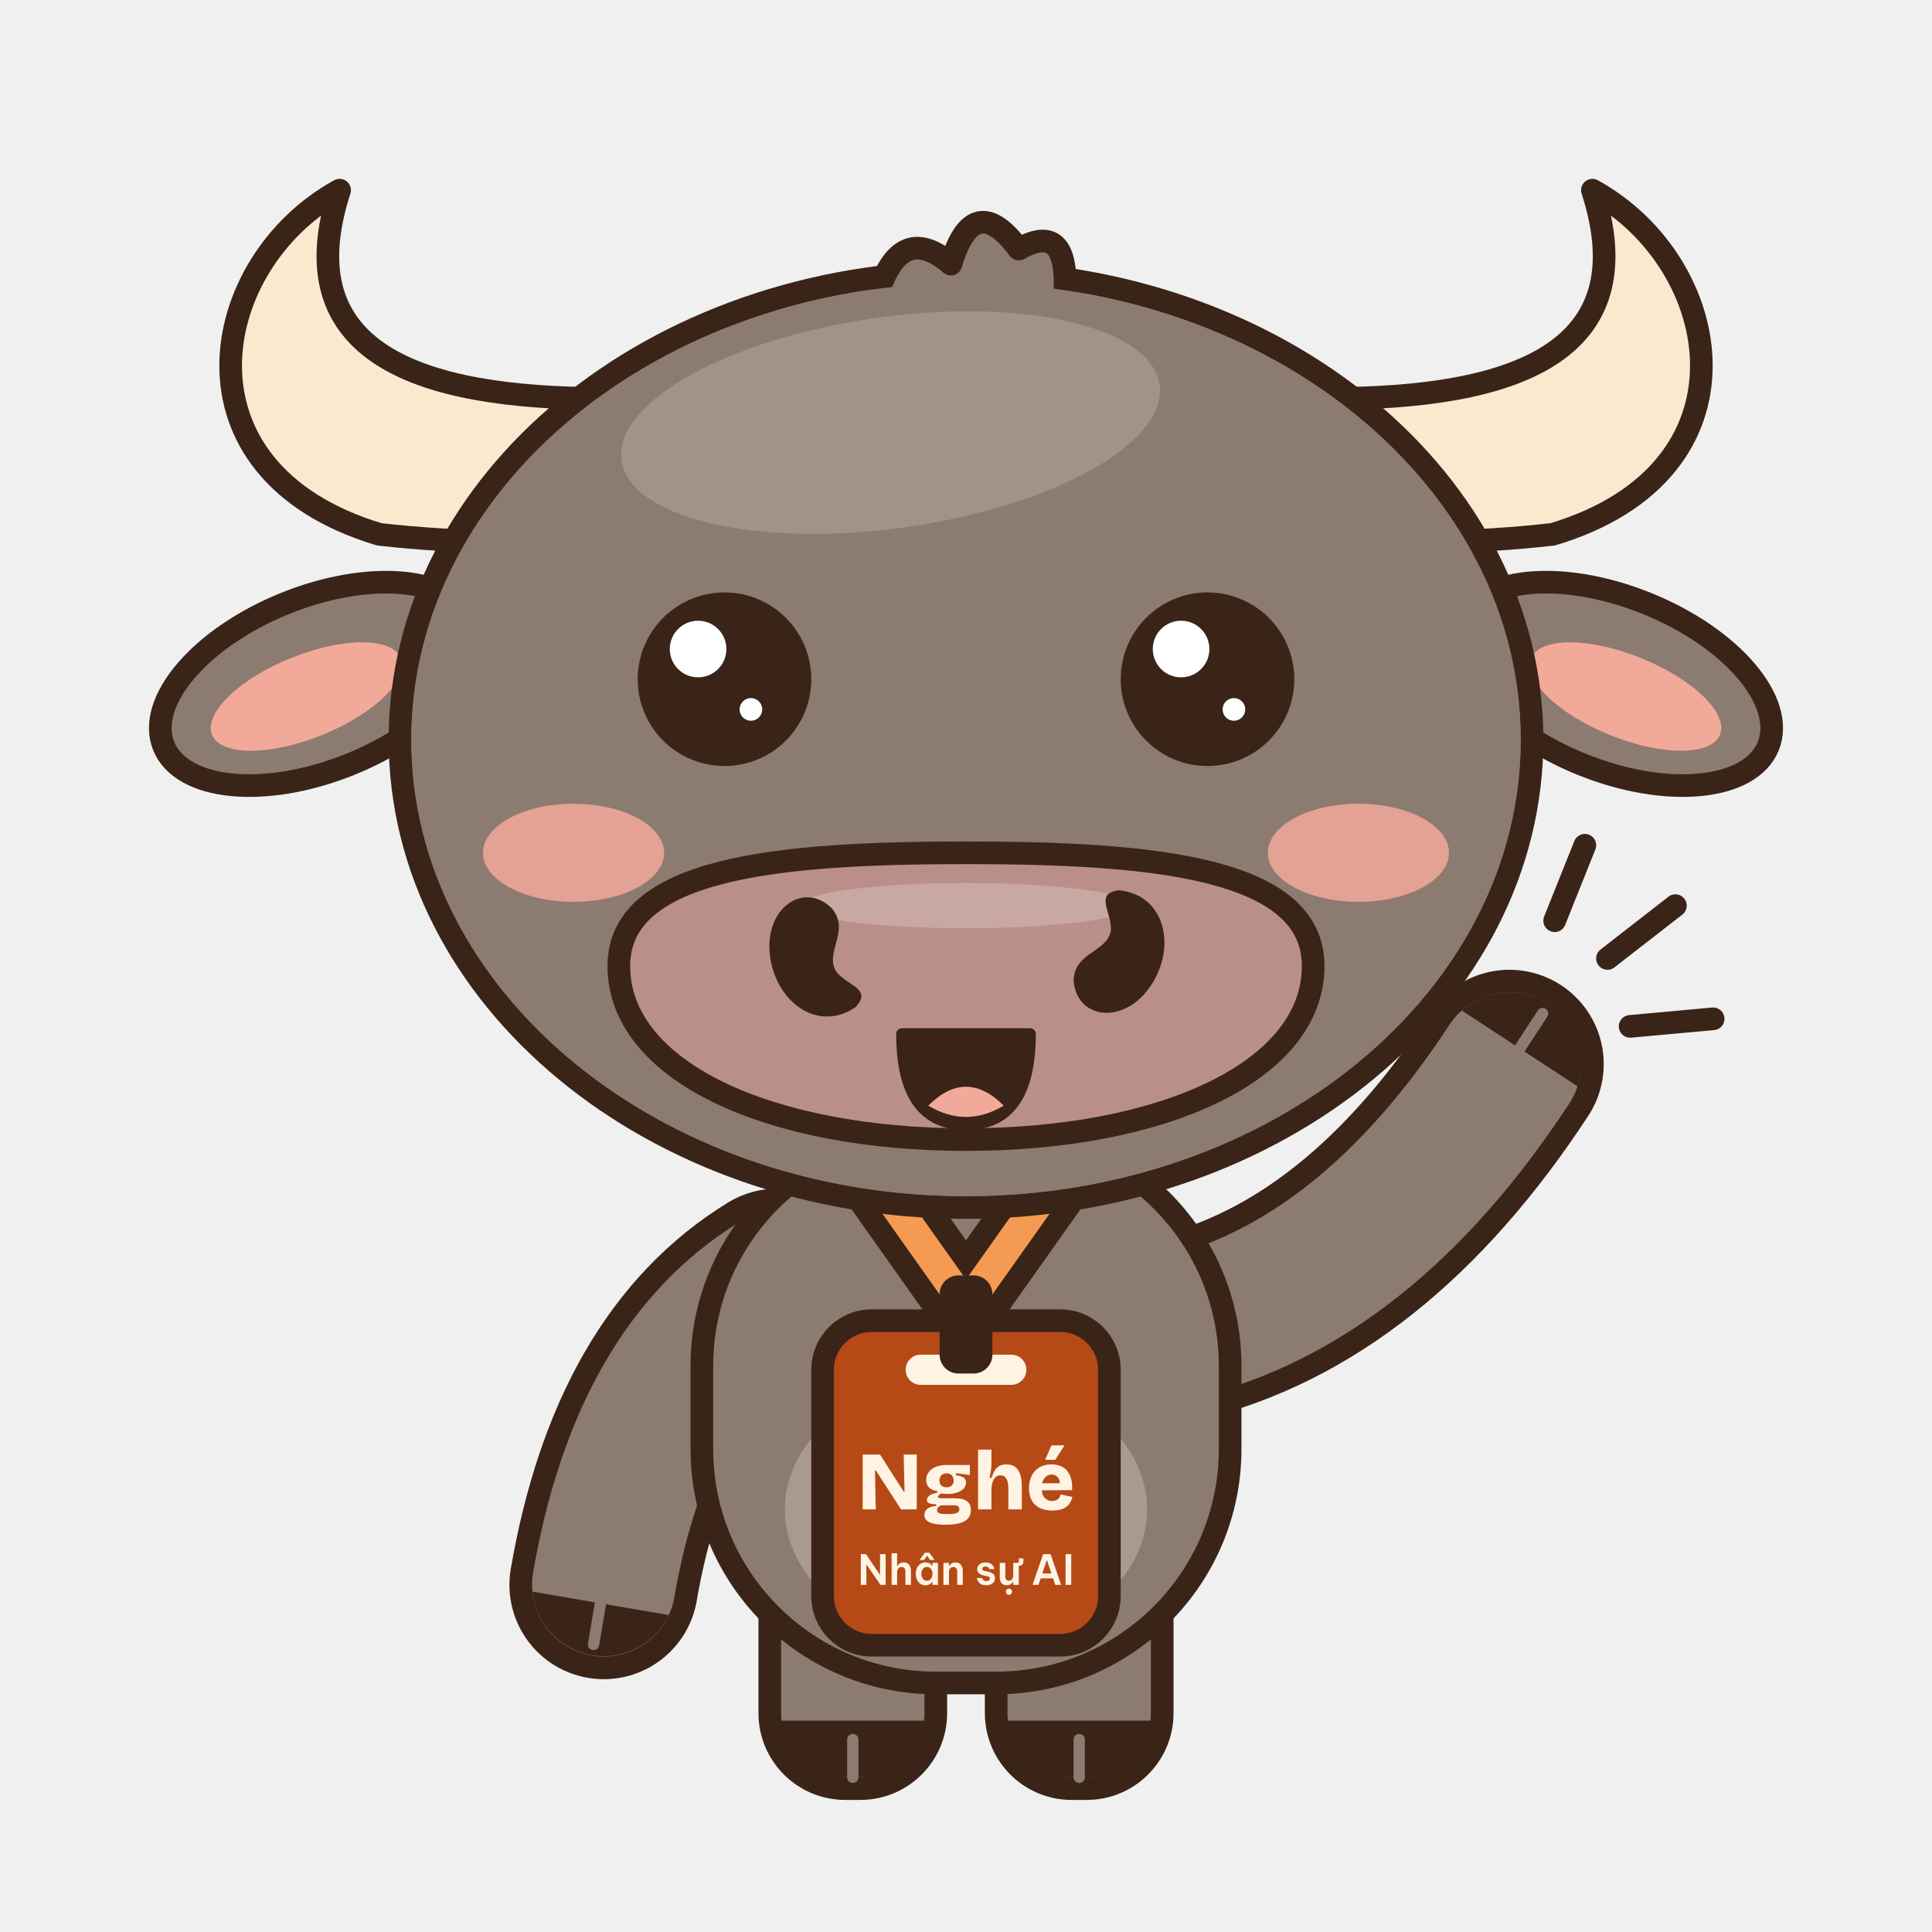
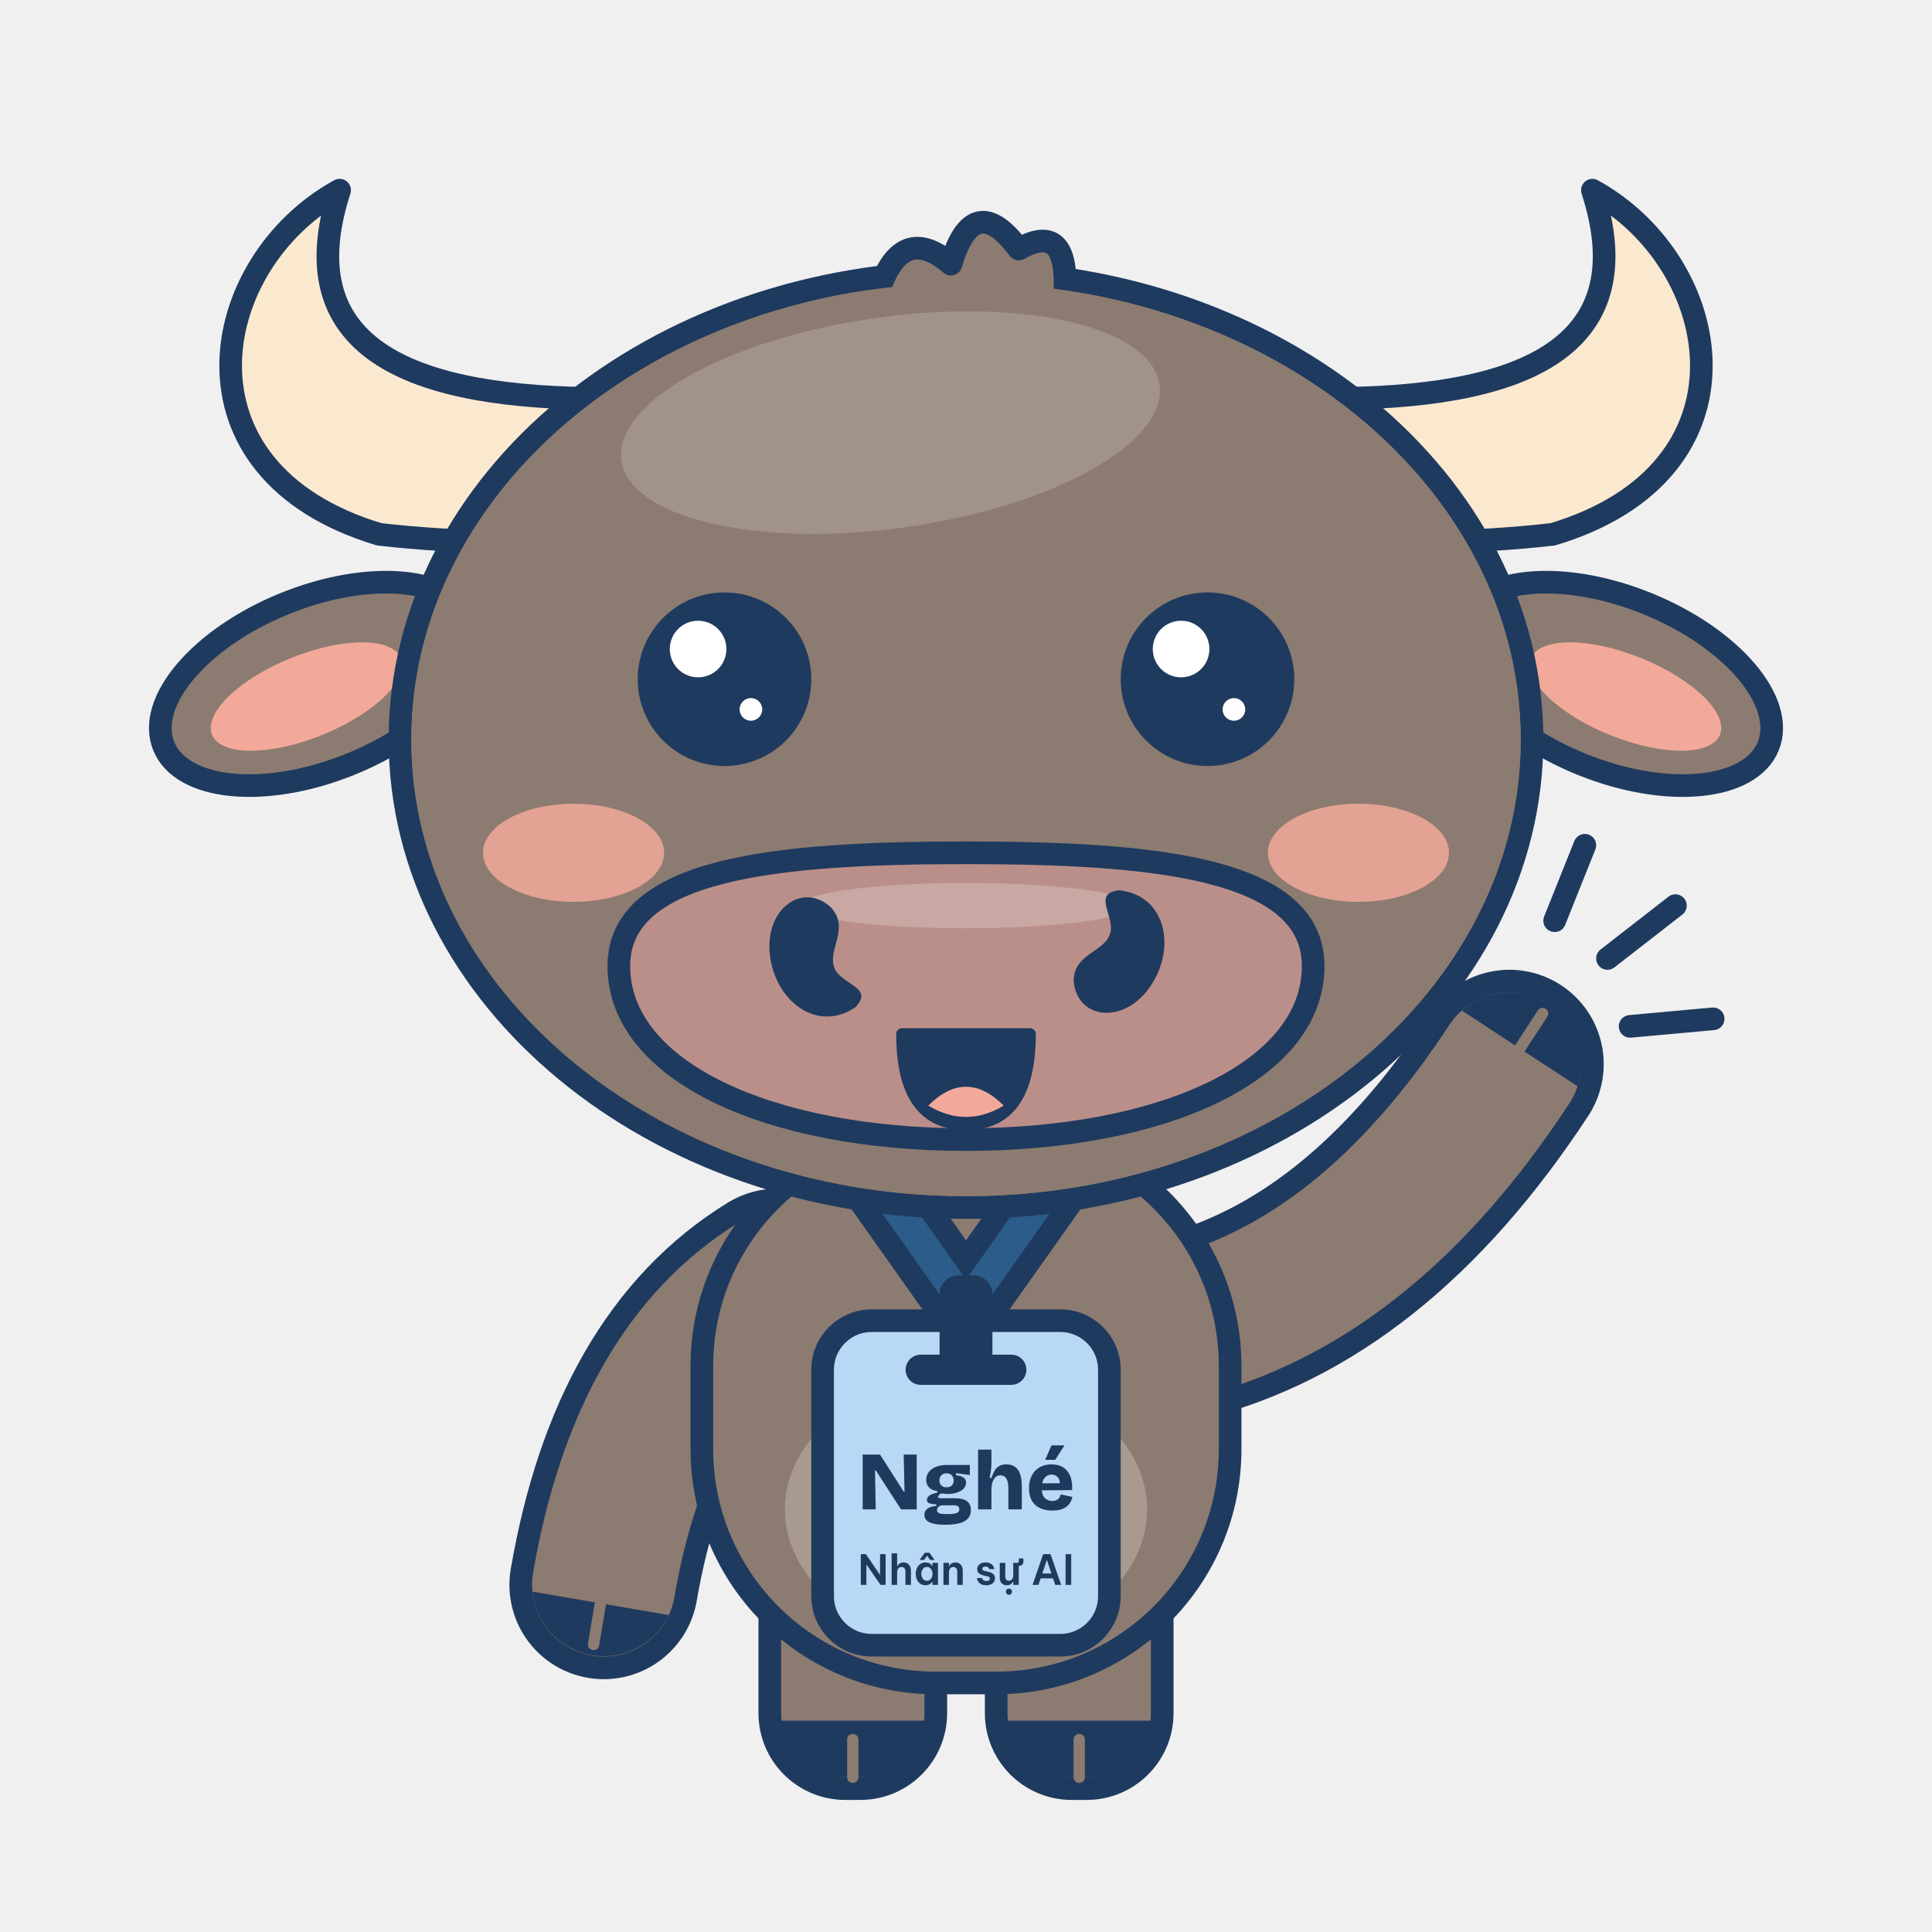
<svg xmlns="http://www.w3.org/2000/svg" viewBox="0 0 512 512" width="512" height="512">
  <g class="horns">
-     <path d="M 160 105.6 C 111 105.6 76 93.6 90 50.4 C 55 69.6 44.5 124.8 100.5 141.6 C 121.5 144 142.5 144 167 144 Z" fill="#FBE9CF" stroke="#3A2417" stroke-width="6" stroke-linejoin="round" />
+     <path d="M 160 105.6 C 111 105.6 76 93.6 90 50.4 C 55 69.6 44.5 124.8 100.5 141.6 C 121.5 144 142.5 144 167 144 Z" fill="#FBE9CF" stroke="#1F3A5F" stroke-width="6" stroke-linejoin="round" />
    <g transform="translate(512 0) scale(-1 1)">
-       <path d="M 160 105.6 C 111 105.6 76 93.6 90 50.4 C 55 69.6 44.5 124.8 100.5 141.6 C 121.5 144 142.5 144 167 144 Z" fill="#FBE9CF" stroke="#3A2417" stroke-width="6" stroke-linejoin="round" />
+       <path d="M 160 105.6 C 111 105.6 76 93.6 90 50.4 C 55 69.6 44.5 124.8 100.5 141.6 C 121.5 144 142.5 144 167 144 Z" fill="#FBE9CF" stroke="#1F3A5F" stroke-width="6" stroke-linejoin="round" />
    </g>
  </g>
  <g class="ears">
    <g transform="translate(112 170) rotate(-22)">
-       <ellipse cx="-30" cy="0" rx="44" ry="23" fill="#8C7B70" stroke="#3A2417" stroke-width="6" stroke-linejoin="round" />
+       <ellipse cx="-30" cy="0" rx="44" ry="23" fill="#8C7B70" stroke="#1F3A5F" stroke-width="6" stroke-linejoin="round" />
      <ellipse cx="-34" cy="2" rx="27" ry="11" fill="#F2A99A" />
    </g>
    <g transform="translate(512 0) scale(-1 1)">
      <g transform="translate(112 170) rotate(-22)">
-         <ellipse cx="-30" cy="0" rx="44" ry="23" fill="#8C7B70" stroke="#3A2417" stroke-width="6" stroke-linejoin="round" />
+         <ellipse cx="-30" cy="0" rx="44" ry="23" fill="#8C7B70" stroke="#1F3A5F" stroke-width="6" stroke-linejoin="round" />
        <ellipse cx="-34" cy="2" rx="27" ry="11" fill="#F2A99A" />
      </g>
    </g>
  </g>
  <g class="legs">
-     <rect x="204" y="408" width="44" height="66" rx="20" fill="#8C7B70" stroke="#3A2417" stroke-width="6" stroke-linejoin="round" />
-     <path d="M 207 456 L 245 456 L 245 458 Q 245 471 232 471 L 220 471 Q 207 471 207 458 Z" fill="#3A2417" />
+     <rect x="204" y="408" width="44" height="66" rx="20" fill="#8C7B70" stroke="#1F3A5F" stroke-width="6" stroke-linejoin="round" />
+     <path d="M 207 456 L 245 456 L 245 458 Q 245 471 232 471 L 220 471 Q 207 471 207 458 Z" fill="#1F3A5F" />
    <path d="M 226 461 L 226 471" stroke="#8C7B70" stroke-width="3" stroke-linecap="round" />
-     <rect x="264" y="408" width="44" height="66" rx="20" fill="#8C7B70" stroke="#3A2417" stroke-width="6" stroke-linejoin="round" />
-     <path d="M 267 456 L 305 456 L 305 458 Q 305 471 292 471 L 280 471 Q 267 471 267 458 Z" fill="#3A2417" />
+     <rect x="264" y="408" width="44" height="66" rx="20" fill="#8C7B70" stroke="#1F3A5F" stroke-width="6" stroke-linejoin="round" />
+     <path d="M 267 456 L 305 456 L 305 458 Q 305 471 292 471 L 280 471 Q 267 471 267 458 Z" fill="#1F3A5F" />
    <path d="M 286 461 L 286 471" stroke="#8C7B70" stroke-width="3" stroke-linecap="round" />
  </g>
  <g class="arm-left">
-     <path d="M 206 340 Q 170 362 160 420" stroke="#3A2417" stroke-width="50" stroke-linecap="round" fill="none" />
+     <path d="M 206 340 Q 170 362 160 420" stroke="#1F3A5F" stroke-width="50" stroke-linecap="round" fill="none" />
    <path d="M 206 340 Q 170 362 160 420" stroke="#8C7B70" stroke-width="38" stroke-linecap="round" fill="none" />
-     <path d="M 141.1 421.8 A 19 19 0 0 0 177.2 428 Z" fill="#3A2417" />
+     <path d="M 141.1 421.8 A 19 19 0 0 0 177.2 428 Z" fill="#1F3A5F" />
    <path d="M 159.3 423.9 L 157.3 435.8" stroke="#8C7B70" stroke-width="3" stroke-linecap="round" />
  </g>
  <g class="arm-right">
-     <path d="M 312 352 Q 362 340 400 282" stroke="#3A2417" stroke-width="50" stroke-linecap="round" fill="none" />
+     <path d="M 312 352 Q 362 340 400 282" stroke="#1F3A5F" stroke-width="50" stroke-linecap="round" fill="none" />
    <path d="M 312 352 Q 362 340 400 282" stroke="#8C7B70" stroke-width="38" stroke-linecap="round" fill="none" />
-     <path d="M 418.1 287.9 A 19 19 0 0 0 387.4 267.8 Z" fill="#3A2417" />
+     <path d="M 418.1 287.9 A 19 19 0 0 0 387.4 267.8 Z" fill="#1F3A5F" />
    <path d="M 402.2 278.7 L 408.8 268.6" stroke="#8C7B70" stroke-width="3" stroke-linecap="round" />
  </g>
  <g class="body">
-     <rect x="186" y="300" width="140" height="146" rx="62" fill="#8C7B70" stroke="#3A2417" stroke-width="6" stroke-linejoin="round" />
+     <rect x="186" y="300" width="140" height="146" rx="62" fill="#8C7B70" stroke="#1F3A5F" stroke-width="6" stroke-linejoin="round" />
    <ellipse cx="256" cy="400" rx="48" ry="36" fill="#A99A8F" />
  </g>
  <g class="badge">
-     <path d="M 222 298 L 256 346 L 290 298" fill="none" stroke="#3A2417" stroke-width="20" stroke-linecap="round" stroke-linejoin="round" />
-     <path d="M 222 298 L 256 346 L 290 298" fill="none" stroke="#F59A52" stroke-width="8" stroke-linecap="round" stroke-linejoin="round" />
-     <rect x="218" y="350" width="76" height="86" rx="13" fill="#B54A17" stroke="#3A2417" stroke-width="6" stroke-linejoin="round" />
-     <rect x="240" y="359" width="32" height="8" rx="4" fill="#FFF4E4" />
-     <rect x="249" y="338" width="14" height="26" rx="5" fill="#3A2417" />
-     <path d="M232.08 400L228.62 400L228.62 385.48L233.22 385.48L239.44 395.23L239.71 395.23L239.49 385.48L242.94 385.48L242.94 400L238.78 400L232.12 389.70L231.88 389.70L232.08 400ZM250.53 404.07L250.53 404.07Q248.60 404.07 247.35 403.77Q246.11 403.48 245.54 402.89Q244.97 402.31 244.97 401.47L244.97 401.47Q244.97 400.46 245.77 399.82Q246.57 399.19 248.13 399.10L248.13 399.10L248.13 398.64Q246.93 398.64 246.28 398.39Q245.63 398.15 245.63 397.49L245.63 397.49Q245.63 396.88 246.27 396.37Q246.90 395.86 248.38 395.58L248.38 395.58L248.38 395.12Q247.03 395.01 246.24 394.23Q245.45 393.44 245.45 392.17L245.45 392.17Q245.45 391.09 246.07 390.20Q246.68 389.31 247.91 388.77Q249.15 388.23 251.00 388.23L251.00 388.23L257.02 388.23L257.02 390.89L253.35 390.41L253.35 390.94Q254.78 391.13 255.40 391.60Q256.01 392.06 256.01 392.89L256.01 392.89Q256.01 393.77 255.41 394.46Q254.80 395.14 253.70 395.52Q252.60 395.91 251.08 395.91L251.08 395.91Q250.82 395.91 250.50 395.89Q250.18 395.86 249.32 395.78L249.32 395.78Q248.97 396.08 248.77 396.29Q248.58 396.50 248.58 396.68L248.58 396.68Q248.58 396.81 248.69 396.90Q248.80 396.99 249.00 397.02Q249.21 397.05 249.46 397.05L249.46 397.05L253.00 397.05Q253.44 397.05 254.15 397.11Q254.87 397.16 255.58 397.45Q256.30 397.73 256.79 398.37Q257.29 399.01 257.29 400.20L257.29 400.20Q257.29 401.50 256.56 402.37Q255.84 403.23 254.34 403.65Q252.84 404.07 250.53 404.07ZM251.00 401.25L251.00 401.25Q252.27 401.25 252.97 401.12Q253.68 400.99 253.95 400.70Q254.23 400.42 254.23 400L254.23 400Q254.23 399.60 254.07 399.37Q253.92 399.14 253.68 399.05Q253.44 398.97 253.18 398.94Q252.93 398.92 252.75 398.92L252.75 398.92L249.92 398.92Q249.10 398.92 248.72 399.31Q248.33 399.69 248.33 400.20L248.33 400.20Q248.33 400.62 248.60 400.85Q248.86 401.08 249.44 401.17Q250.03 401.25 251.00 401.25ZM250.84 394.15L250.84 394.15Q251.79 394.15 252.26 393.64Q252.73 393.14 252.73 392.37L252.73 392.37Q252.73 391.53 252.25 390.99Q251.77 390.45 250.86 390.45L250.86 390.45Q249.96 390.45 249.46 390.99Q248.95 391.53 248.95 392.37L248.95 392.37Q248.95 392.87 249.17 393.28Q249.39 393.69 249.81 393.92Q250.22 394.15 250.84 394.15ZM262.74 400L259.20 400L259.20 392.61L259.20 384.16L262.74 384.16L262.74 387.79Q262.74 388.23 262.71 388.70Q262.68 389.18 262.60 389.67Q262.52 390.17 262.45 390.67Q262.37 391.18 262.26 391.66L262.26 391.66L262.79 391.66Q263.09 390.58 263.56 389.78Q264.02 388.98 264.77 388.53Q265.51 388.08 266.68 388.08L266.68 388.08Q268.75 388.08 269.77 389.52Q270.79 390.96 270.79 393.95L270.79 393.95L270.79 400L267.23 400L267.23 394.54Q267.23 392.76 266.71 391.87Q266.20 390.98 265.14 390.98L265.14 390.98Q264.33 390.98 263.80 391.49Q263.27 391.99 263.01 392.84Q262.74 393.69 262.74 394.72L262.74 394.72L262.74 400ZM278.87 400.31L278.87 400.31Q277.42 400.31 276.27 399.92Q275.13 399.54 274.33 398.79Q273.52 398.04 273.11 396.94Q272.69 395.84 272.69 394.41L272.69 394.41Q272.69 393.03 273.09 391.86Q273.50 390.69 274.26 389.85Q275.02 389 276.13 388.54Q277.24 388.08 278.63 388.08L278.63 388.08Q280.04 388.08 281.10 388.53Q282.17 388.98 282.86 389.86Q283.56 390.74 283.88 392.00Q284.22 393.27 284.11 394.90L284.11 394.90L275.02 394.96L275.02 393.11L282.08 393.05L280.83 393.91Q280.98 392.81 280.69 392.11Q280.41 391.42 279.86 391.10Q279.31 390.78 278.67 390.78L278.67 390.78Q277.90 390.78 277.32 391.20Q276.74 391.62 276.41 392.41Q276.07 393.20 276.07 394.35L276.07 394.35Q276.07 396.15 276.86 396.96Q277.64 397.78 278.85 397.78L278.85 397.78Q279.44 397.78 279.84 397.61Q280.23 397.45 280.49 397.19Q280.74 396.94 280.88 396.63Q281.02 396.33 281.11 396.04L281.11 396.04L284.19 396.70Q284.02 397.51 283.63 398.17Q283.25 398.83 282.60 399.32Q281.95 399.80 281.04 400.06Q280.12 400.31 278.87 400.31ZM282.10 383.04L279.64 386.87L276.98 386.87L278.65 383.04L282.10 383.04Z" fill="#FFF4E4" />
-     <path d="M229.60 420L228.12 420L228.12 411.86L229.48 411.86L233.22 417.38L233.22 411.86L234.70 411.86L234.70 420L233.34 420L229.60 414.58L229.60 420ZM237.75 420L236.29 420L236.29 411.64L237.75 411.64L237.75 415.01L237.82 415.01Q237.91 414.85 238.09 414.63Q238.28 414.40 238.61 414.23Q238.94 414.06 239.45 414.06L239.45 414.06Q240.12 414.06 240.55 414.36Q240.99 414.67 241.20 415.16Q241.41 415.65 241.41 416.23L241.41 416.23L241.41 420L239.95 420L239.95 416.43Q239.95 415.95 239.69 415.61Q239.42 415.27 238.90 415.27L238.90 415.27Q238.49 415.27 238.24 415.47Q237.98 415.68 237.87 416.00Q237.75 416.31 237.75 416.67L237.75 416.67L237.75 420ZM244.89 413.41L243.70 413.41L245.10 411.48L246.28 411.48L247.67 413.41L246.48 413.41L245.69 412.26L244.89 413.41ZM245.26 414.06L245.26 414.06Q245.82 414.06 246.19 414.24Q246.55 414.42 246.76 414.64Q246.97 414.85 247.05 414.98L247.05 414.98L247.11 414.98L247.11 414.17L248.57 414.17L248.57 420L247.11 420L247.11 419.19L247.05 419.19Q246.97 419.32 246.76 419.54Q246.55 419.76 246.19 419.93Q245.82 420.11 245.26 420.11L245.26 420.11Q244.61 420.11 244.13 419.85Q243.65 419.59 243.32 419.16Q243.00 418.72 242.84 418.19Q242.68 417.65 242.68 417.08L242.68 417.08Q242.68 416.52 242.84 415.99Q243.00 415.45 243.32 415.01Q243.65 414.58 244.13 414.32Q244.61 414.06 245.26 414.06ZM245.65 415.26L245.65 415.26Q245.15 415.26 244.82 415.53Q244.48 415.80 244.32 416.22Q244.15 416.63 244.15 417.08L244.15 417.08Q244.15 417.54 244.32 417.95Q244.48 418.37 244.82 418.64Q245.15 418.91 245.65 418.91L245.65 418.91Q246.14 418.91 246.47 418.64Q246.80 418.37 246.97 417.95Q247.13 417.54 247.13 417.08L247.13 417.08Q247.13 416.63 246.97 416.22Q246.80 415.80 246.47 415.53Q246.14 415.26 245.65 415.26ZM251.48 420L250.02 420L250.02 414.17L251.48 414.17L251.48 415.01L251.54 415.01Q251.63 414.85 251.82 414.63Q252.01 414.40 252.34 414.23Q252.67 414.06 253.17 414.06L253.17 414.06Q253.84 414.06 254.28 414.36Q254.71 414.67 254.93 415.16Q255.14 415.65 255.14 416.23L255.14 416.23L255.14 420L253.68 420L253.68 416.43Q253.68 415.95 253.41 415.61Q253.15 415.27 252.62 415.27L252.62 415.27Q252.22 415.27 251.96 415.47Q251.71 415.68 251.59 416.00Q251.48 416.31 251.48 416.67L251.48 416.67L251.48 420ZM261.39 420.11L261.39 420.11Q260.68 420.11 260.21 419.92Q259.75 419.73 259.48 419.43Q259.21 419.14 259.08 418.86Q258.95 418.57 258.91 418.38Q258.87 418.19 258.87 418.19L258.87 418.19L260.26 418.19Q260.26 418.19 260.30 418.31Q260.33 418.43 260.45 418.59Q260.56 418.75 260.81 418.87Q261.05 418.99 261.44 418.99L261.44 418.99Q261.92 418.99 262.13 418.78Q262.34 418.58 262.34 418.33L262.34 418.33Q262.34 418.09 262.15 417.94Q261.97 417.79 261.62 417.71L261.62 417.71L260.82 417.55Q260.33 417.45 259.92 417.26Q259.50 417.06 259.23 416.73Q258.97 416.39 258.97 415.86L258.97 415.86Q258.97 415.08 259.56 414.57Q260.16 414.06 261.18 414.06L261.18 414.06Q261.83 414.06 262.25 414.24Q262.68 414.41 262.94 414.68Q263.19 414.94 263.32 415.20Q263.45 415.47 263.49 415.65Q263.52 415.83 263.52 415.83L263.52 415.83L262.18 415.83Q262.18 415.83 262.15 415.73Q262.12 415.62 262.01 415.49Q261.91 415.36 261.70 415.25Q261.50 415.15 261.16 415.15L261.16 415.15Q260.70 415.15 260.50 415.35Q260.31 415.55 260.31 415.76L260.31 415.76Q260.31 416.01 260.52 416.14Q260.73 416.27 261.06 416.34L261.06 416.34L261.82 416.50Q262.63 416.67 263.16 417.07Q263.68 417.48 263.68 418.25L263.68 418.25Q263.68 418.77 263.41 419.19Q263.14 419.62 262.63 419.86Q262.12 420.11 261.39 420.11ZM266.80 420.11L266.80 420.11Q265.89 420.11 265.42 419.55Q264.95 418.99 264.95 418.11L264.95 418.11L264.95 414.17L266.41 414.17L266.41 417.87Q266.41 418.34 266.66 418.62Q266.91 418.90 267.37 418.90L267.37 418.90Q267.78 418.90 268.03 418.69Q268.29 418.48 268.40 418.15Q268.52 417.82 268.52 417.47L268.52 417.47L268.52 414.17L269.59 414.17Q270.01 414.17 270.01 413.72L270.01 413.72L270.01 412.98L271.21 412.98L271.21 413.76Q271.21 414.32 270.92 414.64Q270.63 414.96 270.06 414.96L270.06 414.96L269.98 414.96L269.98 420L268.52 420L268.52 419.16L268.45 419.16Q268.34 419.36 268.14 419.58Q267.94 419.80 267.61 419.96Q267.29 420.11 266.80 420.11ZM267.38 422.64L267.38 422.64Q267.02 422.64 266.79 422.40Q266.56 422.16 266.56 421.83L266.56 421.83Q266.56 421.49 266.79 421.24Q267.02 421.00 267.38 421.00L267.38 421.00Q267.74 421.00 267.97 421.24Q268.20 421.49 268.20 421.83L268.20 421.83Q268.20 422.16 267.97 422.40Q267.74 422.64 267.38 422.64ZM275.21 420L273.64 420L276.45 411.86L278.40 411.86L281.21 420L279.65 420L279.07 418.28L275.79 418.28L275.21 420ZM277.43 413.39L276.22 416.99L278.64 416.99L277.43 413.39ZM283.88 420L282.39 420L282.39 411.86L283.88 411.86L283.88 420Z" fill="#FFF4E4" />
+     <path d="M 222 298 L 256 346 L 290 298" fill="none" stroke="#1F3A5F" stroke-width="20" stroke-linecap="round" stroke-linejoin="round" />
+     <path d="M 222 298 L 256 346 L 290 298" fill="none" stroke="#2B5C8A" stroke-width="8" stroke-linecap="round" stroke-linejoin="round" />
+     <rect x="218" y="350" width="76" height="86" rx="13" fill="#B8D8F5" stroke="#1F3A5F" stroke-width="6" stroke-linejoin="round" />
+     <rect x="240" y="359" width="32" height="8" rx="4" fill="#1F3A5F" />
+     <rect x="249" y="338" width="14" height="26" rx="5" fill="#1F3A5F" />
+     <path d="M232.08 400L228.62 400L228.62 385.48L233.22 385.48L239.44 395.23L239.71 395.23L239.49 385.48L242.94 385.48L242.94 400L238.78 400L232.12 389.70L231.88 389.70L232.08 400ZM250.53 404.07L250.53 404.07Q248.60 404.07 247.35 403.77Q246.11 403.48 245.54 402.89Q244.97 402.31 244.97 401.47L244.97 401.47Q244.97 400.46 245.77 399.82Q246.57 399.19 248.13 399.10L248.13 399.10L248.13 398.64Q246.93 398.64 246.28 398.39Q245.63 398.15 245.63 397.49L245.63 397.49Q245.63 396.88 246.27 396.37Q246.90 395.86 248.38 395.58L248.38 395.58L248.38 395.12Q247.03 395.01 246.24 394.23Q245.45 393.44 245.45 392.17L245.45 392.17Q245.45 391.09 246.07 390.20Q246.68 389.31 247.91 388.77Q249.15 388.23 251.00 388.23L251.00 388.23L257.02 388.23L257.02 390.89L253.35 390.41L253.35 390.94Q254.78 391.13 255.40 391.60Q256.01 392.06 256.01 392.89L256.01 392.89Q256.01 393.77 255.41 394.46Q254.80 395.14 253.70 395.52Q252.60 395.91 251.08 395.91L251.08 395.91Q250.82 395.91 250.50 395.89Q250.18 395.86 249.32 395.78L249.32 395.78Q248.97 396.08 248.77 396.29Q248.58 396.50 248.58 396.68L248.58 396.68Q248.58 396.81 248.69 396.90Q248.80 396.99 249.00 397.02Q249.21 397.05 249.46 397.05L249.46 397.05L253.00 397.05Q253.44 397.05 254.15 397.11Q254.87 397.16 255.58 397.45Q256.30 397.73 256.79 398.37Q257.29 399.01 257.29 400.20L257.29 400.20Q257.29 401.50 256.56 402.37Q255.84 403.23 254.34 403.65Q252.84 404.07 250.53 404.07ZM251.00 401.25L251.00 401.25Q252.27 401.25 252.97 401.12Q253.68 400.99 253.95 400.70Q254.23 400.42 254.23 400L254.23 400Q254.23 399.60 254.07 399.37Q253.92 399.14 253.68 399.05Q253.44 398.97 253.18 398.94Q252.93 398.92 252.75 398.92L252.75 398.92L249.92 398.92Q249.10 398.92 248.72 399.31Q248.33 399.69 248.33 400.20L248.33 400.20Q248.33 400.62 248.60 400.85Q248.86 401.08 249.44 401.17Q250.03 401.25 251.00 401.25ZM250.84 394.15L250.84 394.15Q251.79 394.15 252.26 393.64Q252.73 393.14 252.73 392.37L252.73 392.37Q252.73 391.53 252.25 390.99Q251.77 390.45 250.86 390.45L250.86 390.45Q249.96 390.45 249.46 390.99Q248.95 391.53 248.95 392.37L248.95 392.37Q248.95 392.87 249.17 393.28Q249.39 393.69 249.81 393.92Q250.22 394.15 250.84 394.15ZM262.74 400L259.20 400L259.20 392.61L259.20 384.16L262.74 384.16L262.74 387.79Q262.74 388.23 262.71 388.70Q262.68 389.18 262.60 389.67Q262.52 390.17 262.45 390.67Q262.37 391.18 262.26 391.66L262.26 391.66L262.79 391.66Q263.09 390.58 263.56 389.78Q264.02 388.98 264.77 388.53Q265.51 388.08 266.68 388.08L266.68 388.08Q268.75 388.08 269.77 389.52Q270.79 390.96 270.79 393.95L270.79 393.95L270.79 400L267.23 400L267.23 394.54Q267.23 392.76 266.71 391.87Q266.20 390.98 265.14 390.98L265.14 390.98Q264.33 390.98 263.80 391.49Q263.27 391.99 263.01 392.84Q262.74 393.69 262.74 394.72L262.74 394.72L262.74 400ZM278.87 400.31L278.87 400.31Q277.42 400.31 276.27 399.92Q275.13 399.54 274.33 398.79Q273.52 398.04 273.11 396.94Q272.69 395.84 272.69 394.41L272.69 394.41Q272.69 393.03 273.09 391.86Q273.50 390.69 274.26 389.85Q275.02 389 276.13 388.54Q277.24 388.08 278.63 388.08L278.63 388.08Q280.04 388.08 281.10 388.53Q282.17 388.98 282.86 389.86Q283.56 390.74 283.88 392.00Q284.22 393.27 284.11 394.90L284.11 394.90L275.02 394.96L275.02 393.11L282.08 393.05L280.83 393.91Q280.98 392.81 280.69 392.11Q280.41 391.42 279.86 391.10Q279.31 390.78 278.67 390.78L278.67 390.78Q277.90 390.78 277.32 391.20Q276.74 391.62 276.41 392.41Q276.07 393.20 276.07 394.35L276.07 394.35Q276.07 396.15 276.86 396.96Q277.64 397.78 278.85 397.78L278.85 397.78Q279.44 397.78 279.84 397.61Q280.23 397.45 280.49 397.19Q280.74 396.94 280.88 396.63Q281.02 396.33 281.11 396.04L281.11 396.04L284.19 396.70Q284.02 397.51 283.63 398.17Q283.25 398.83 282.60 399.32Q281.95 399.80 281.04 400.06Q280.12 400.31 278.87 400.31ZM282.10 383.04L279.64 386.87L276.98 386.87L278.65 383.04L282.10 383.04Z" fill="#1F3A5F" />
+     <path d="M229.60 420L228.12 420L228.12 411.86L229.48 411.86L233.22 417.38L233.22 411.86L234.70 411.86L234.70 420L233.34 420L229.60 414.58L229.60 420ZM237.75 420L236.29 420L236.29 411.64L237.75 411.64L237.75 415.01L237.82 415.01Q237.91 414.85 238.09 414.63Q238.28 414.40 238.61 414.23Q238.94 414.06 239.45 414.06L239.45 414.06Q240.12 414.06 240.55 414.36Q240.99 414.67 241.20 415.16Q241.41 415.65 241.41 416.23L241.41 416.23L241.41 420L239.95 420L239.95 416.43Q239.95 415.95 239.69 415.61Q239.42 415.27 238.90 415.27L238.90 415.27Q238.49 415.27 238.24 415.47Q237.98 415.68 237.87 416.00Q237.75 416.31 237.75 416.67L237.75 416.67L237.75 420ZM244.89 413.41L243.70 413.41L245.10 411.48L246.28 411.48L247.67 413.41L246.48 413.41L245.69 412.26L244.89 413.41ZM245.26 414.06L245.26 414.06Q245.82 414.06 246.19 414.24Q246.55 414.42 246.76 414.64Q246.97 414.85 247.05 414.98L247.05 414.98L247.11 414.98L247.11 414.17L248.57 414.17L248.57 420L247.11 420L247.11 419.19L247.05 419.19Q246.97 419.32 246.76 419.54Q246.55 419.76 246.19 419.93Q245.82 420.11 245.26 420.11L245.26 420.11Q244.61 420.11 244.13 419.85Q243.65 419.59 243.32 419.16Q243.00 418.72 242.84 418.19Q242.68 417.65 242.68 417.08L242.68 417.08Q242.68 416.52 242.84 415.99Q243.00 415.45 243.32 415.01Q243.65 414.58 244.13 414.32Q244.61 414.06 245.26 414.06ZM245.65 415.26L245.65 415.26Q245.15 415.26 244.82 415.53Q244.48 415.80 244.32 416.22Q244.15 416.63 244.15 417.08L244.15 417.08Q244.15 417.54 244.32 417.95Q244.48 418.37 244.82 418.64Q245.15 418.91 245.65 418.91L245.65 418.91Q246.14 418.91 246.47 418.64Q246.80 418.37 246.97 417.95Q247.13 417.54 247.13 417.08L247.13 417.08Q247.13 416.63 246.97 416.22Q246.80 415.80 246.47 415.53Q246.14 415.26 245.65 415.26ZM251.48 420L250.02 420L250.02 414.17L251.48 414.17L251.48 415.01L251.54 415.01Q251.63 414.85 251.82 414.63Q252.01 414.40 252.34 414.23Q252.67 414.06 253.17 414.06L253.17 414.06Q253.84 414.06 254.28 414.36Q254.71 414.67 254.93 415.16Q255.14 415.65 255.14 416.23L255.14 416.23L255.14 420L253.68 420L253.68 416.43Q253.68 415.95 253.41 415.61Q253.15 415.27 252.62 415.27L252.62 415.27Q252.22 415.27 251.96 415.47Q251.71 415.68 251.59 416.00Q251.48 416.31 251.48 416.67L251.48 416.67L251.48 420ZM261.39 420.11L261.39 420.11Q260.68 420.11 260.21 419.92Q259.75 419.73 259.48 419.43Q259.21 419.14 259.08 418.86Q258.95 418.57 258.91 418.38Q258.87 418.19 258.87 418.19L258.87 418.19L260.26 418.19Q260.26 418.19 260.30 418.31Q260.33 418.43 260.45 418.59Q260.56 418.75 260.81 418.87Q261.05 418.99 261.44 418.99L261.44 418.99Q261.92 418.99 262.13 418.78Q262.34 418.58 262.34 418.33L262.34 418.33Q262.34 418.09 262.15 417.94Q261.97 417.79 261.62 417.71L261.62 417.71L260.82 417.55Q260.33 417.45 259.92 417.26Q259.50 417.06 259.23 416.73Q258.97 416.39 258.97 415.86L258.97 415.86Q258.97 415.08 259.56 414.57Q260.16 414.06 261.18 414.06L261.18 414.06Q261.83 414.06 262.25 414.24Q262.68 414.41 262.94 414.68Q263.19 414.94 263.32 415.20Q263.45 415.47 263.49 415.65Q263.52 415.83 263.52 415.83L263.52 415.83L262.18 415.83Q262.18 415.83 262.15 415.73Q262.12 415.62 262.01 415.49Q261.91 415.36 261.70 415.25Q261.50 415.15 261.16 415.15L261.16 415.15Q260.70 415.15 260.50 415.35Q260.31 415.55 260.31 415.76L260.31 415.76Q260.31 416.01 260.52 416.14Q260.73 416.27 261.06 416.34L261.06 416.34L261.82 416.50Q262.63 416.67 263.16 417.07Q263.68 417.48 263.68 418.25L263.68 418.25Q263.68 418.77 263.41 419.19Q263.14 419.62 262.63 419.86Q262.12 420.11 261.39 420.11ZM266.80 420.11L266.80 420.11Q265.89 420.11 265.42 419.55Q264.95 418.99 264.95 418.11L264.95 418.11L264.95 414.17L266.41 414.17L266.41 417.87Q266.41 418.34 266.66 418.62Q266.91 418.90 267.37 418.90L267.37 418.90Q267.78 418.90 268.03 418.69Q268.29 418.48 268.40 418.15Q268.52 417.82 268.52 417.47L268.52 417.47L268.52 414.17L269.59 414.17Q270.01 414.17 270.01 413.72L270.01 413.72L270.01 412.98L271.21 412.98L271.21 413.76Q271.21 414.32 270.92 414.64Q270.63 414.96 270.06 414.96L270.06 414.96L269.98 414.96L269.98 420L268.52 420L268.52 419.16L268.45 419.16Q268.34 419.36 268.14 419.58Q267.94 419.80 267.61 419.96Q267.29 420.11 266.80 420.11ZM267.38 422.64L267.38 422.64Q267.02 422.64 266.79 422.40Q266.56 422.16 266.56 421.83L266.56 421.83Q266.56 421.49 266.79 421.24Q267.02 421.00 267.38 421.00L267.38 421.00Q267.74 421.00 267.97 421.24Q268.20 421.49 268.20 421.83L268.20 421.83Q268.20 422.16 267.97 422.40Q267.74 422.64 267.38 422.64ZM275.21 420L273.64 420L276.45 411.86L278.40 411.86L281.21 420L279.65 420L279.07 418.28L275.79 418.28L275.21 420ZM277.43 413.39L276.22 416.99L278.64 416.99L277.43 413.39ZM283.88 420L282.39 420L282.39 411.86L283.88 411.86L283.88 420Z" fill="#1F3A5F" />
  </g>
  <g class="head">
-     <ellipse cx="256" cy="196" rx="150" ry="124" fill="#8C7B70" stroke="#3A2417" stroke-width="6" stroke-linejoin="round" />
-     <path d="M 232 80 Q 238 58 252 70 Q 258 50 270 66 Q 284 58 282 80" fill="#8C7B70" stroke="#3A2417" stroke-width="6" stroke-linejoin="round" />
+     <ellipse cx="256" cy="196" rx="150" ry="124" fill="#8C7B70" stroke="#1F3A5F" stroke-width="6" stroke-linejoin="round" />
+     <path d="M 232 80 Q 238 58 252 70 Q 258 50 270 66 Q 284 58 282 80" fill="#8C7B70" stroke="#1F3A5F" stroke-width="6" stroke-linejoin="round" />
    <ellipse cx="256" cy="196" rx="147" ry="121" fill="#8C7B70" />
    <ellipse cx="236" cy="112" rx="72" ry="28" transform="rotate(-8 236 112)" fill="#fff" opacity=".18" />
    <ellipse cx="152" cy="226" rx="24" ry="13" fill="#F2A99A" opacity=".85" />
    <ellipse cx="360" cy="226" rx="24" ry="13" fill="#F2A99A" opacity=".85" />
-     <circle cx="192" cy="180" r="23" fill="#3A2417" />
+     <circle cx="192" cy="180" r="23" fill="#1F3A5F" />
    <circle cx="185" cy="172" r="7.5" fill="#fff" />
    <circle cx="199" cy="188" r="3" fill="#fff" />
-     <circle cx="320" cy="180" r="23" fill="#3A2417" />
+     <circle cx="320" cy="180" r="23" fill="#1F3A5F" />
    <circle cx="313" cy="172" r="7.5" fill="#fff" />
    <circle cx="327" cy="188" r="3" fill="#fff" />
-     <path d="M 164 256 C 164 230 206 226 256 226 C 306 226 348 230 348 256 C 348 284 308 302 256 302 C 204 302 164 284 164 256 Z" fill="#BA8F89" stroke="#3A2417" stroke-width="6" stroke-linejoin="round" />
+     <path d="M 164 256 C 164 230 206 226 256 226 C 306 226 348 230 348 256 C 348 284 308 302 256 302 C 204 302 164 284 164 256 Z" fill="#BA8F89" stroke="#1F3A5F" stroke-width="6" stroke-linejoin="round" />
    <ellipse cx="256" cy="240" rx="44" ry="6" fill="#fff" opacity=".22" />
-     <path transform="translate(214 254) rotate(160) scale(1.5)" d="M -5 -11 C 3 -13 8 -5 6 3 C 4 11 -4 13 -7 7 C -9 2 -3 0 -4 -4 C -5 -7 -9 -9 -5 -11 Z" fill="#3A2417" />
-     <path transform="translate(298 254) rotate(20) scale(1.5)" d="M -5 -11 C 3 -13 8 -5 6 3 C 4 11 -4 13 -7 7 C -9 2 -3 0 -4 -4 C -5 -7 -9 -9 -5 -11 Z" fill="#3A2417" />
-     <path d="M 239 274 L 273 274 Q 273 298 256 298 Q 239 298 239 274 Z" fill="#3A2417" stroke="#3A2417" stroke-width="3" stroke-linejoin="round" />
+     <path transform="translate(214 254) rotate(160) scale(1.5)" d="M -5 -11 C 3 -13 8 -5 6 3 C 4 11 -4 13 -7 7 C -9 2 -3 0 -4 -4 C -5 -7 -9 -9 -5 -11 Z" fill="#1F3A5F" />
+     <path transform="translate(298 254) rotate(20) scale(1.5)" d="M -5 -11 C 3 -13 8 -5 6 3 C 4 11 -4 13 -7 7 C -9 2 -3 0 -4 -4 C -5 -7 -9 -9 -5 -11 Z" fill="#1F3A5F" />
+     <path d="M 239 274 L 273 274 Q 273 298 256 298 Q 239 298 239 274 Z" fill="#1F3A5F" stroke="#1F3A5F" stroke-width="3" stroke-linejoin="round" />
    <path d="M 246 293 Q 256 283 266 293 Q 256 299 246 293 Z" fill="#F2A99A" />
  </g>
-   <path d="M 412 244 L 420 224" stroke="#3A2417" stroke-width="6" stroke-linecap="round" />
-   <path d="M 426 254 L 444 240" stroke="#3A2417" stroke-width="6" stroke-linecap="round" />
-   <path d="M 432 272 L 454 270" stroke="#3A2417" stroke-width="6" stroke-linecap="round" />
+   <path d="M 412 244 L 420 224" stroke="#1F3A5F" stroke-width="6" stroke-linecap="round" />
+   <path d="M 426 254 L 444 240" stroke="#1F3A5F" stroke-width="6" stroke-linecap="round" />
+   <path d="M 432 272 L 454 270" stroke="#1F3A5F" stroke-width="6" stroke-linecap="round" />
</svg>
